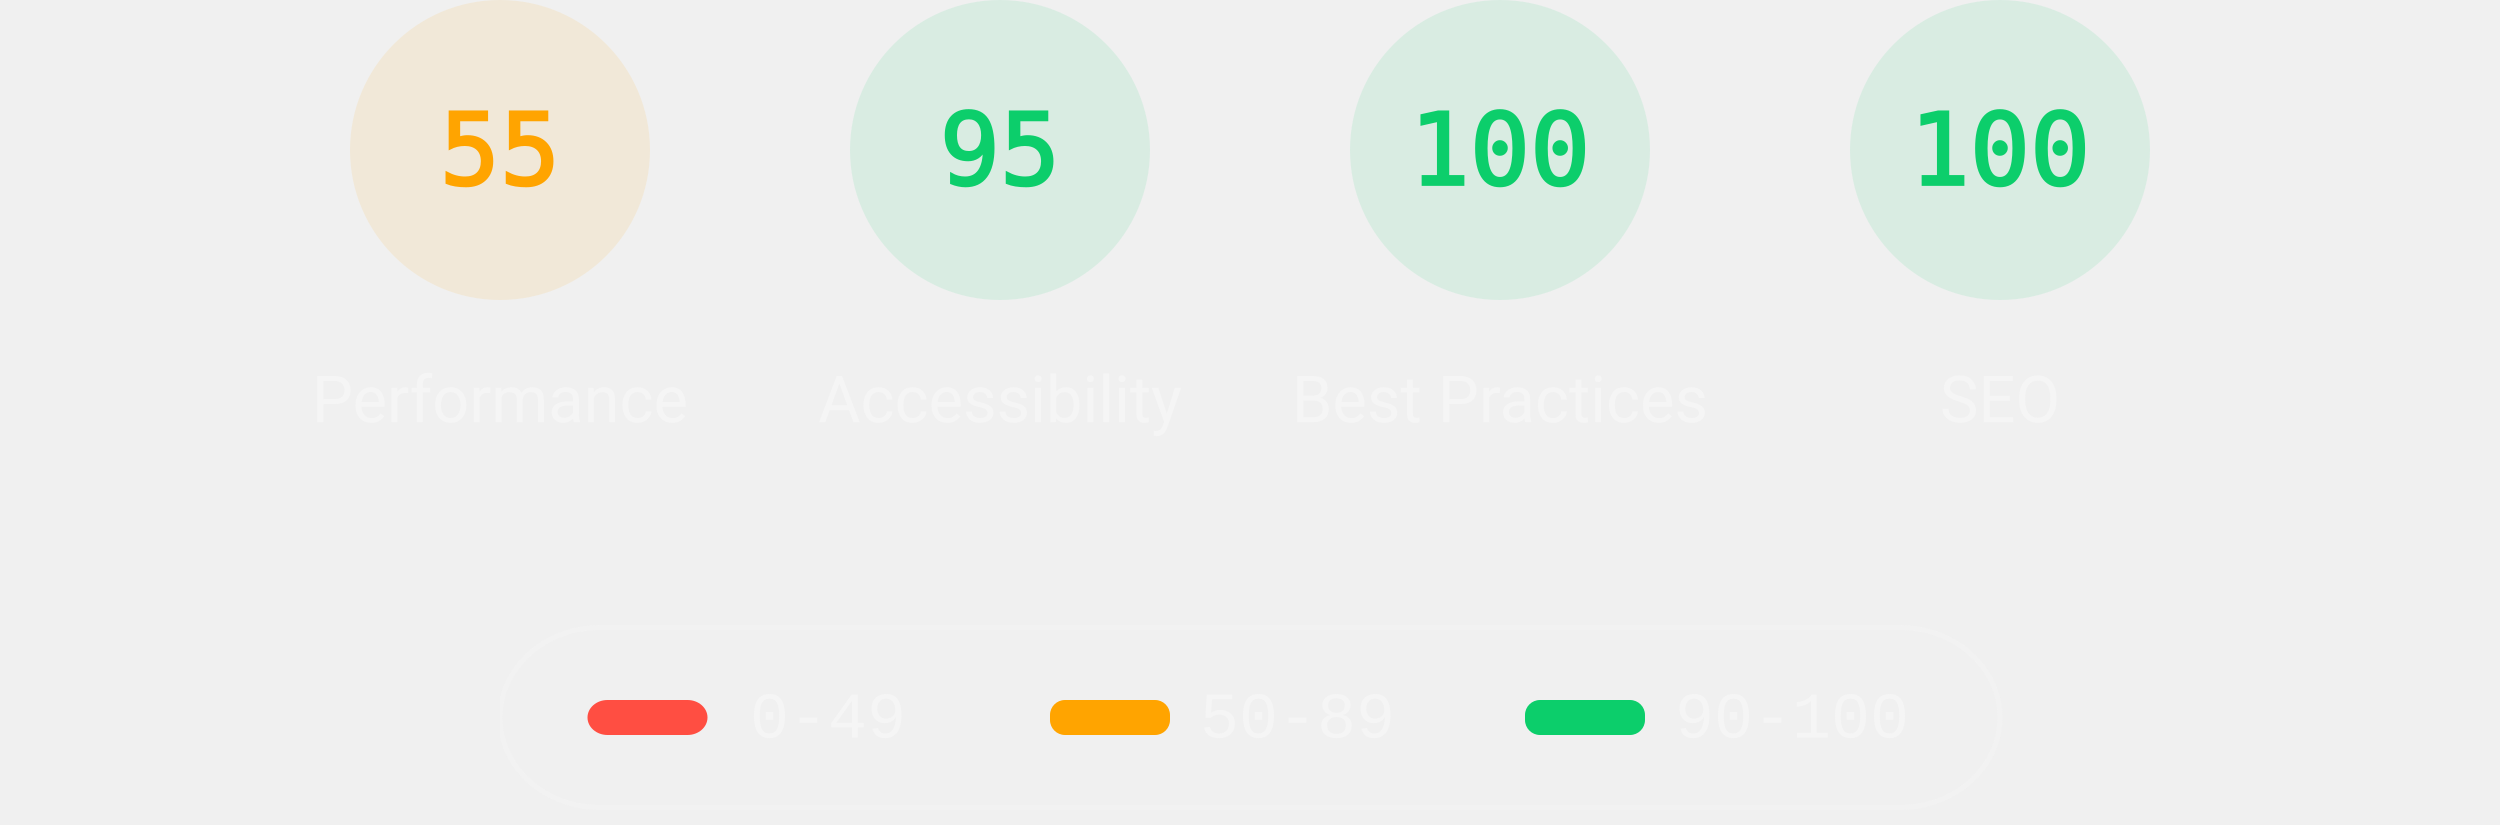
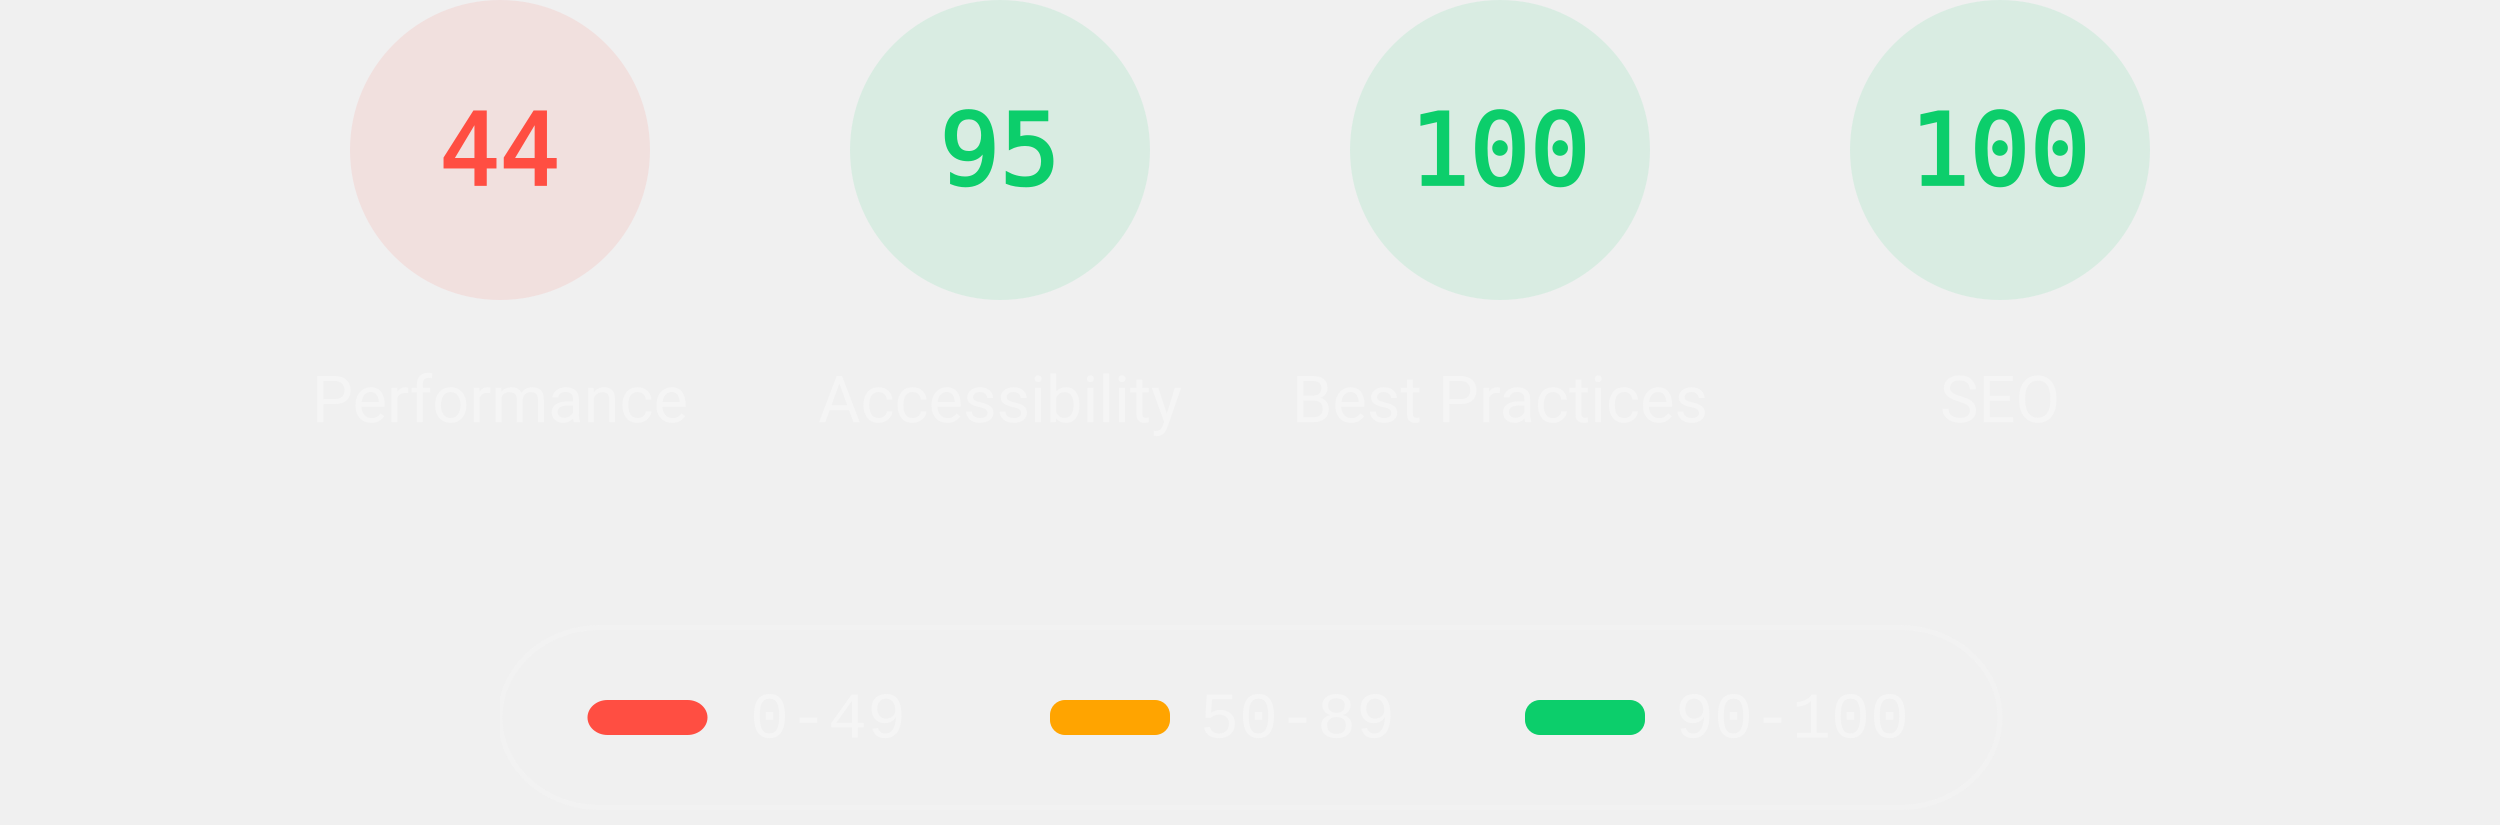
<svg xmlns="http://www.w3.org/2000/svg" class="theme--dark" fill="none" width="1000" height="330">
  <style>
			.gauge-base {
				opacity: 0.1
			}

			.gauge-arc {
				fill: none;
				animation-delay: 250ms;
				stroke-linecap: round;
				transform: rotate(-90deg);
				transform-origin: 100px 60px;
				animation: load-gauge 1s ease forwards
			}

			.guage-text {
				font-size: 40px;
				font-family: monospace;
				text-align: center
			}

			.guage-red {
				color: #ff4e42;
				fill: #ff4e42;
				stroke: #ff4e42
			}
			.guage-orange {
				color: #ffa400;
				fill: #ffa400;
				stroke: #ffa400
			}
			.guage-green {
				color: #0cce6b;
				fill: #0cce6b;
				stroke: #0cce6b
			}
			.theme--agnostic .guage-undefined {
				color: #5c5c5c;
				fill: #5c5c5c;
				stroke: #5c5c5c
			}
			.theme--light .guage-undefined {
				color: #1e1e1e;
				fill: #1e1e1e;
				stroke: #1e1e1e
			}
			.theme--dark .guage-undefined {
				color: #f5f5f5;
				fill: #f5f5f5;
				stroke: #f5f5f5
			}

			.guage-title {
				stroke: none;
				font-size: 26px;
				line-height: 26px;
				font-family: Roboto, Halvetica, Arial, sans-serif
			}
			.metric.guage-title {
				font-family: 'Courier New', Courier, monospace
			}
			.theme--agnostic .guage-title {
				color: #737373;
				fill: #737373
			}
			.theme--light .guage-title {
				color: #212121;
				fill: #212121
			}
			.theme--dark .guage-title {
				color: #f5f5f5;
				fill: #f5f5f5
			}

			@keyframes load-gauge {
				from {
					stroke-dasharray: 0 352.858
				}
			}
			.lh-gauge--pwa__disc {
				fill: #e0e0e0
			}
			.lh-gauge--pwa__logo {
				position: relative;
				fill: #b0b0b0
			}
			.lh-gauge--pwa__invisible {
				display: none
			}
			.lh-gauge--pwa__visible {
				display: inline
			}
			.guage-invisible {
				display: none
			}
			.lh-gauge--pwa__logo--primary-color {
				fill: #304ffe
			}
			.theme--agnostic .lh-gauge--pwa__logo--secondary-color {
				fill: #787878
			}
			.theme--light .lh-gauge--pwa__logo--secondary-color {
				fill: #3d3d3d
			}
			.theme--dark .lh-gauge--pwa__logo--secondary-color {
				fill: #d8b6b6
			}
			.theme--light #svg_2 {
				stroke: #00000022
			}
			.theme--agnostic #svg_2 {
				stroke: #616161
			}
			.theme--light #svg_2 {
				stroke: #00000022
			}
			.theme--dark #svg_2 {
				stroke: #f5f5f566
			}
		</style>
-   <svg class="guage-div guage-perf guage-orange" viewBox="0 0 200 200" width="200" height="200" x="100" y="0">
-     <circle class="gauge-base" r="56" cx="100" cy="60" stroke-width="8" />
-     <circle class="gauge-arc guage-arc-1" r="56" cx="100" cy="60" stroke-width="8" style="stroke-dasharray: 193.522, 351.858;" />
-     <text class="guage-text" x="100px" y="60px" alignment-baseline="central" dominant-baseline="central" text-anchor="middle">55</text>
+   <svg class="guage-div guage-perf guage-red" viewBox="0 0 200 200" width="200" height="200" x="100" y="0">
+     <circle class="gauge-base" r="56" cx="100" cy="60" stroke-width="8" />
+     <circle class="gauge-arc guage-arc-1" r="56" cx="100" cy="60" stroke-width="8" style="stroke-dasharray: 154.818, 351.858;" />
+     <text class="guage-text" x="100px" y="60px" alignment-baseline="central" dominant-baseline="central" text-anchor="middle">44</text>
    <text class="guage-title" x="100px" y="160px" alignment-baseline="central" dominant-baseline="central" text-anchor="middle">Performance</text>
  </svg>
  <svg class="guage-div guage-acc guage-green" viewBox="0 0 200 200" width="200" height="200" x="300" y="0">
    <circle class="gauge-base" r="56" cx="100" cy="60" stroke-width="8" />
    <circle class="gauge-arc guage-arc-2" r="56" cx="100" cy="60" stroke-width="8" style="stroke-dasharray: 334.265, 351.858;" />
    <text class="guage-text" x="100px" y="60px" alignment-baseline="central" dominant-baseline="central" text-anchor="middle">95</text>
    <text class="guage-title" x="100px" y="160px" alignment-baseline="central" dominant-baseline="central" text-anchor="middle">Accessibility</text>
  </svg>
  <svg class="guage-div guage-best guage-green" viewBox="0 0 200 200" width="200" height="200" x="500" y="0">
    <circle class="gauge-base" r="56" cx="100" cy="60" stroke-width="8" />
    <circle class="gauge-arc guage-arc-3" r="56" cx="100" cy="60" stroke-width="8" style="stroke-dasharray: 351.858, 351.858;" />
    <text class="guage-text" x="100px" y="60px" alignment-baseline="central" dominant-baseline="central" text-anchor="middle">100</text>
    <text class="guage-title" x="100px" y="160px" alignment-baseline="central" dominant-baseline="central" text-anchor="middle">Best Practices</text>
  </svg>
  <svg class="guage-div guage-seo guage-green" viewBox="0 0 200 200" width="200" height="200" x="700" y="0">
    <circle class="gauge-base" r="56" cx="100" cy="60" stroke-width="8" />
    <circle class="gauge-arc guage-arc-4" r="56" cx="100" cy="60" stroke-width="8" style="stroke-dasharray: 351.858, 351.858;" />
    <text class="guage-text" x="100px" y="60px" alignment-baseline="central" dominant-baseline="central" text-anchor="middle">100</text>
    <text class="guage-title" x="100px" y="160px" alignment-baseline="central" dominant-baseline="central" text-anchor="middle">SEO</text>
  </svg>
  <svg class="guage-div guage-pwa guage-invisible" viewBox="0 0 200 200" width="200" height="200" x="900" y="0">
    <svg viewBox="0 0 60 60" width="112" height="112" x="44" y="4">
      <defs>
        <linearGradient id="lh-gauge--pwa__check-circle__gradient-0" x1="50%" y1="0%" x2="50%" y2="100%">
          <stop stop-color="#00C852" offset="0%" />
          <stop stop-color="#009688" offset="100%" />
        </linearGradient>
        <linearGradient id="lh-gauge--pwa__installable__shadow-gradient-0" x1="76.056%" x2="24.111%" y1="82.995%" y2="24.735%">
          <stop stop-color="#A5D6A7" offset="0%" />
          <stop stop-color="#80CBC4" offset="100%" />
        </linearGradient>
        <linearGradient id="lh-gauge--pwa__fast-reliable__shadow-gradient-0" x1="76.056%" y1="82.995%" x2="25.678%" y2="26.493%">
          <stop stop-color="#64B5F6" offset="0%" />
          <stop stop-color="#2979FF" offset="100%" />
        </linearGradient>
        <g id="lh-gauge--pwa__fast-reliable-badge-0">
          <circle fill="#FFFFFF" cx="10" cy="10" r="10" />
          <path fill="#304FFE" d="M10 3.58l5.25 2.34v3.5c0 3.23-2.24 6.26-5.25 7-3.01-.74-5.25-3.77-5.25-7v-3.5L10 3.58zm-.47 10.74l2.76-4.83.03-.07c.04-.08 0-.24-.22-.24h-1.64l.47-3.26h-.47l-2.7 4.77c-.02.01.05-.1-.04.05-.09.16-.1.31.18.31h1.63l-.47 3.27h.47z" />
        </g>
        <g id="lh-gauge--pwa__installable-badge-0">
          <circle fill="#FFFFFF" cx="10" cy="10" r="10" />
          <path fill="#009688" d="M10 4.167A5.835 5.835 0 0 0 4.167 10 5.835 5.835 0 0 0 10 15.833 5.835 5.835 0 0 0 15.833 10 5.835 5.835 0 0 0 10 4.167zm2.917 6.416h-2.334v2.334H9.417v-2.334H7.083V9.417h2.334V7.083h1.166v2.334h2.334v1.166z" />
        </g>
      </defs>
      <g stroke="none" fill-rule="nonzero">
        <circle class="lh-gauge--pwa__disc" cx="30" cy="30" r="30" />
        <g class="lh-gauge--pwa__logo">
          <path d="M35.66 19.39l.7-1.75h2L37.4 15 38.6 12l3.4 9h-2.51l-.58-1.61z" />
          <path d="M33.52 21l3.65-9h-2.42l-2.5 5.82L30.5 12h-1.86l-1.9 5.82-1.35-2.65-1.21 3.72L25.4 21h2.38l1.72-5.2 1.64 5.2z" />
          <path fill-rule="nonzero" d="M20.3 17.91h1.48c.45 0 .85-.05 1.2-.15l.39-1.18 1.07-3.3a2.64 2.64 0 0 0-.28-.37c-.55-.6-1.36-.91-2.42-.91H18v9h2.3V17.9zm1.96-3.84c.22.22.33.5.33.87 0 .36-.1.65-.29.87-.2.23-.59.35-1.15.35h-.86v-2.41h.87c.52 0 .89.1 1.1.32z" />
        </g>
        <rect class="lh-gauge--pwa__component lh-gauge--pwa__na-line lh-gauge--pwa__invisible" fill="#FFFFFF" x="20" y="32" width="20" height="4" rx="2" />
        <g class="lh-gauge--pwa__component lh-gauge--pwa__fast-reliable-badge lh-gauge--pwa__invisible" transform="translate(20, 29)">
          <path fill="url(#lh-gauge--pwa__fast-reliable__shadow-gradient-0)" d="M33.63 19.49A30 30 0 0 1 16.2 30.36L3 17.14 17.14 3l16.49 16.49z" />
          <use href="#lh-gauge--pwa__fast-reliable-badge-0" />
        </g>
        <g class="lh-gauge--pwa__component lh-gauge--pwa__installable-badge lh-gauge--pwa__invisible" transform="translate(20, 29)">
          <path fill="url(#lh-gauge--pwa__installable__shadow-gradient-0)" d="M33.629 19.487c-4.272 5.453-10.391 9.39-17.415 10.869L3 17.142 17.142 3 33.63 19.487z" />
          <use href="#lh-gauge--pwa__installable-badge-0" />
        </g>
        <g class="lh-gauge--pwa__component lh-gauge--pwa__fast-reliable-installable-badges lh-gauge--pwa__invisible">
          <g transform="translate(8, 29)">
            <path fill="url(#lh-gauge--pwa__fast-reliable__shadow-gradient-0)" d="M16.321 30.463L3 17.143 17.142 3l22.365 22.365A29.864 29.864 0 0 1 22 31c-1.942 0-3.84-.184-5.679-.537z" />
            <use href="#lh-gauge--pwa__fast-reliable-badge-0" />
          </g>
          <g transform="translate(32, 29)">
            <path fill="url(#lh-gauge--pwa__installable__shadow-gradient-0)" d="M25.982 11.84a30.107 30.107 0 0 1-13.08 15.203L3 17.143 17.142 3l8.84 8.84z" />
            <use href="#lh-gauge--pwa__installable-badge-0" />
          </g>
        </g>
        <g class="lh-gauge--pwa__component lh-gauge--pwa__check-circle lh-gauge--pwa__invisible" transform="translate(18, 28)">
          <circle fill="#FFFFFF" cx="12" cy="12" r="12" />
          <path fill="url(#lh-gauge--pwa__check-circle__gradient-0)" d="M12 2a10 10 0 1 0 0 20 10 10 0 0 0 0-20zm-2 15l-5-5 1.41-1.41L10 14.17l7.59-7.59L19 8l-9 9z" />
        </g>
      </g>
    </svg>
    <text class="guage-title" y="160px" alignment-baseline="central" dominant-baseline="central" text-anchor="middle">
      <tspan x="100px" dy="-6px">Progressive</tspan>
      <tspan x="100px" dy="30px">Web App</tspan>
    </text>
  </svg>
  <svg width="604" height="76" x="200" y="250">
    <g>
      <rect fill="none" id="canvas_background" height="80" width="604" y="-1" x="-1" />
      <g display="none" overflow="visible" y="0" x="0" height="100%" width="100%" id="canvasGrid">
        <rect fill="url(#gridpattern)" stroke-width="0" y="0" x="0" height="100%" width="100%" />
      </g>
    </g>
    <g>
      <rect fill-opacity="0" stroke-width="2" rx="40" id="svg_2" height="72" width="600" y="1" x="0" fill="#000000" />
      <rect stroke="#000" rx="8" id="svg_3" height="14" width="48" y="30" x="35" stroke-opacity="null" stroke-width="0" fill="#ff4e42" />
      <rect stroke="#000" rx="6" id="svg_4" height="14" width="48" y="30" x="220" stroke-opacity="null" stroke-width="0" fill="#ffa400" />
      <rect stroke="#000" rx="6" id="svg_5" height="14" width="48" y="30" x="410" stroke-opacity="null" stroke-width="0" fill="#0cce6b" />
      <text class="metric guage-title" xml:space="preserve" text-anchor="start" font-size="26" id="svg_6" y="45" x="100" stroke-opacity="null" stroke-width="0" stroke="#000">0-49</text>
      <text class="metric guage-title" xml:space="preserve" text-anchor="start" font-size="26" id="svg_7" y="45" x="280" stroke-opacity="null" stroke-width="0" stroke="#000">50-89</text>
      <text class="metric guage-title" xml:space="preserve" text-anchor="start" font-size="26" id="svg_8" y="45" x="470" stroke-opacity="null" stroke-width="0" stroke="#000">90-100</text>
    </g>
  </svg>
</svg>
